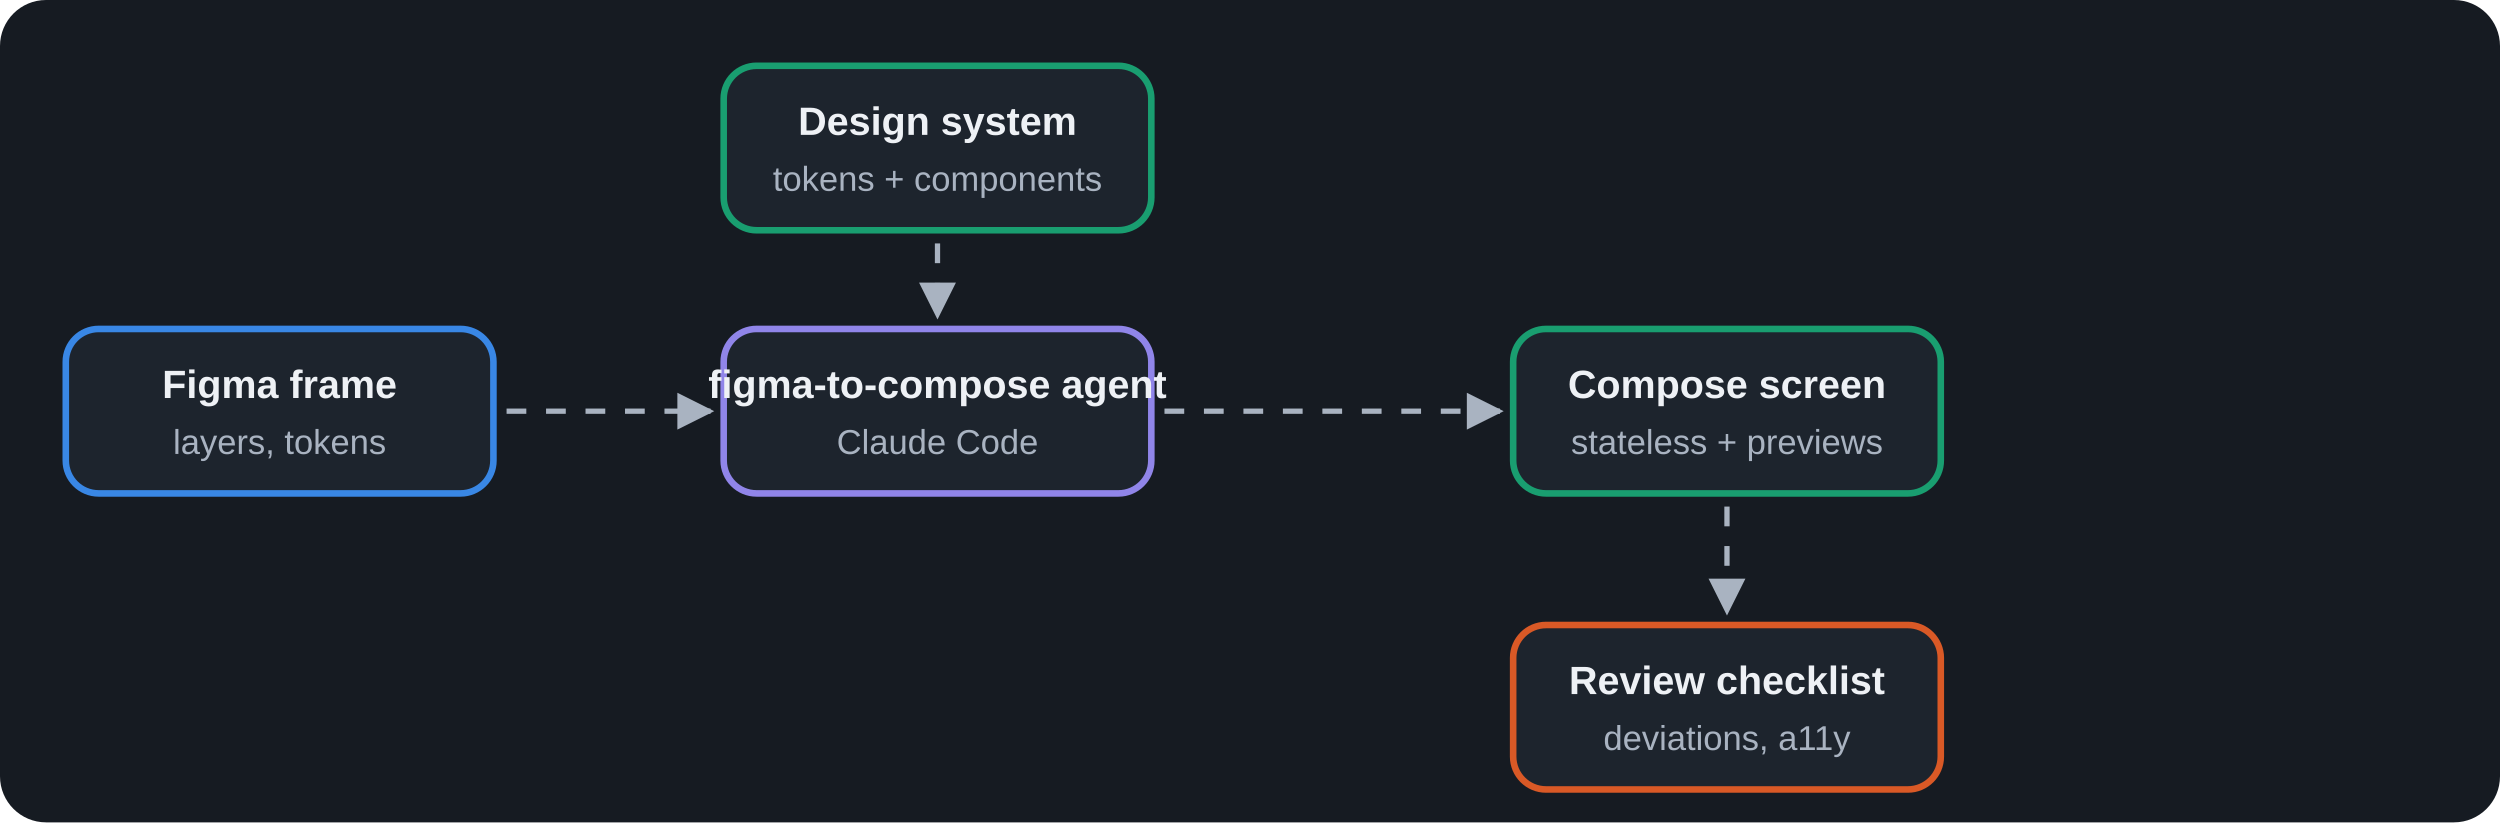
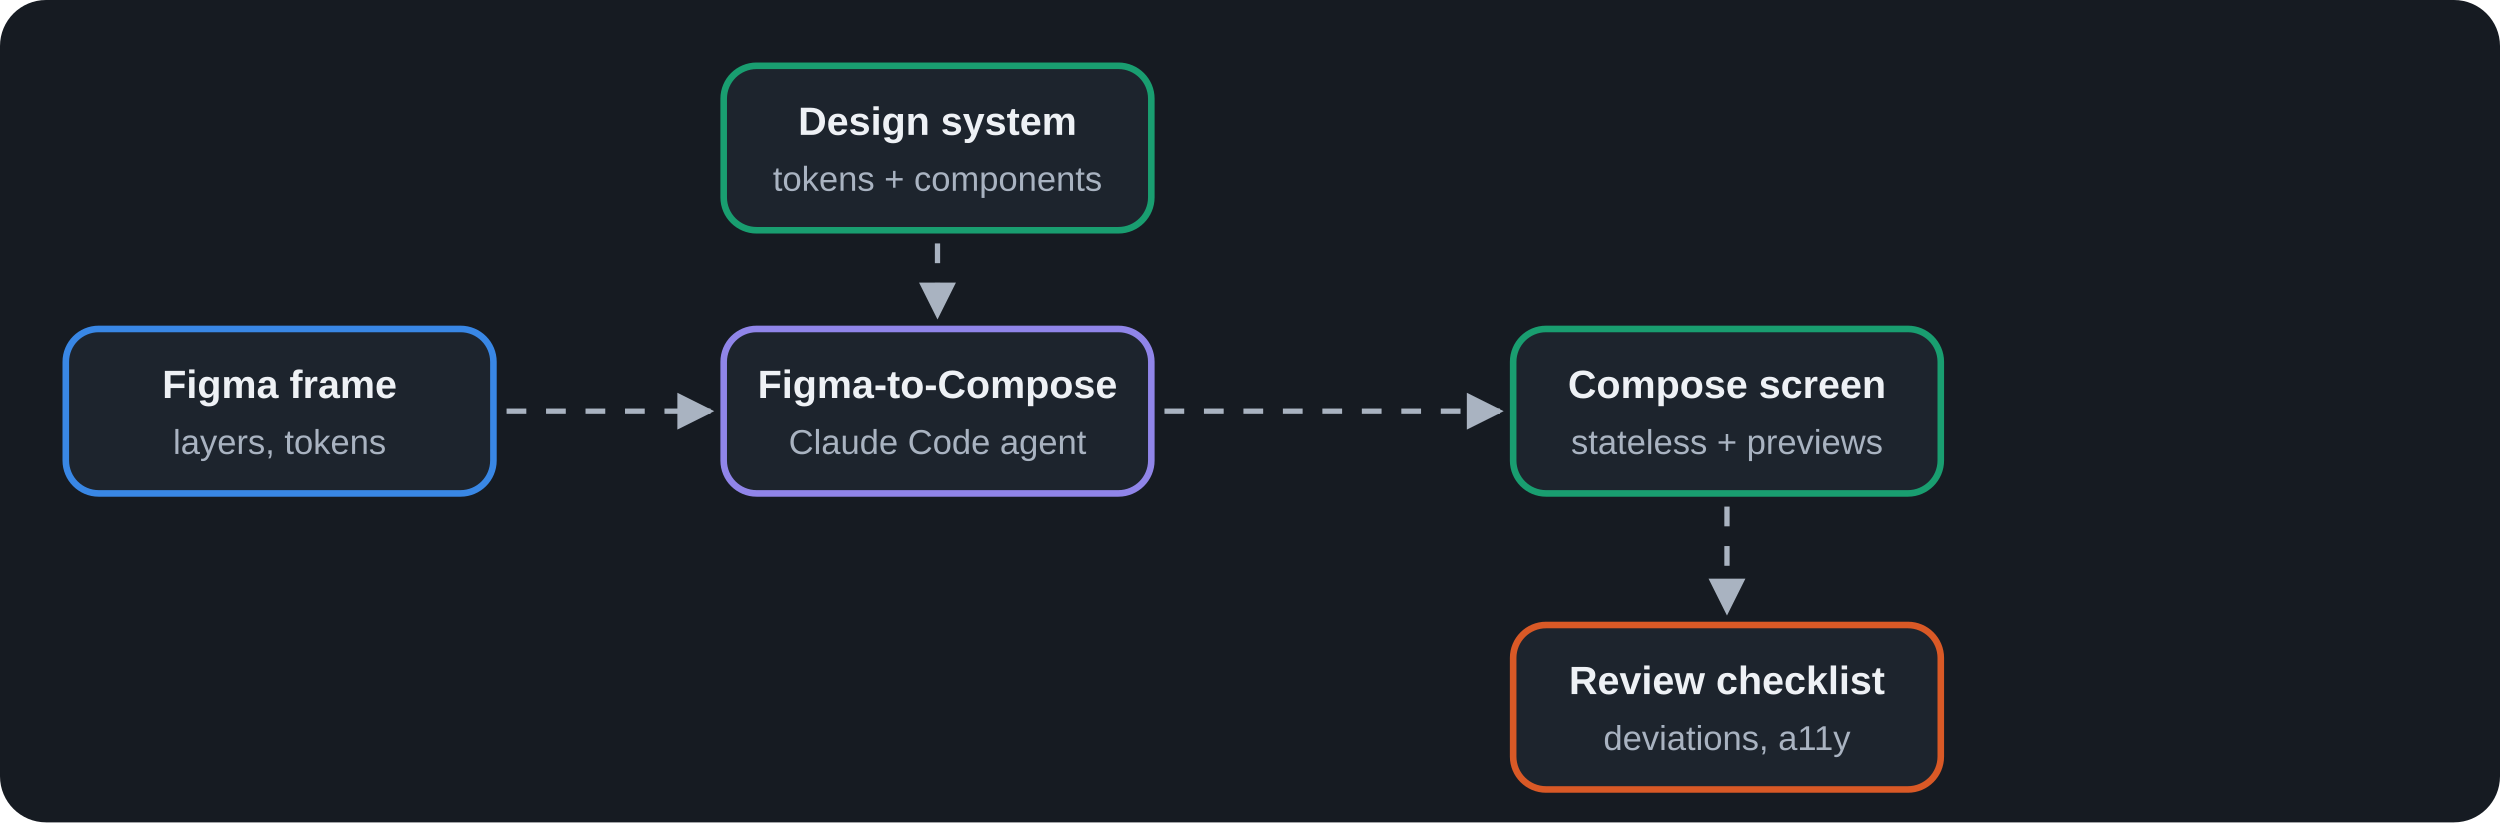
<svg xmlns="http://www.w3.org/2000/svg" id="arch-svg" viewBox="0 0 760 250" width="780" aria-label="Architecture diagram">
  <style>text{fill:#eef1f5;font:13px system-ui,Segoe UI,Arial,sans-serif}.m{fill:#a9b3c1}.flow{stroke-dasharray:6 6;animation:dash 1.1s linear infinite}@keyframes dash{to{stroke-dashoffset:-12}}</style>
  <rect width="100%" height="100%" rx="14" fill="#161b22" />
  <defs>
    <marker id="ar" viewBox="0 0 10 10" refX="9" refY="5" markerWidth="7" markerHeight="7" orient="auto">
      <path d="M0 0L10 5L0 10z" fill="#a9b3c1" />
    </marker>
  </defs>
  <line x1="154" y1="125" x2="216" y2="125" stroke="#a9b3c1" stroke-width="1.6" class="flow" marker-end="url(#ar)" />
  <line x1="285" y1="74" x2="285" y2="96" stroke="#a9b3c1" stroke-width="1.6" class="flow" marker-end="url(#ar)" />
  <line x1="354" y1="125" x2="456" y2="125" stroke="#a9b3c1" stroke-width="1.6" class="flow" marker-end="url(#ar)" />
  <line x1="525" y1="154" x2="525" y2="186" stroke="#a9b3c1" stroke-width="1.6" class="flow" marker-end="url(#ar)" />
  <g>
    <rect x="20" y="100" width="130" height="50" rx="10" fill="#1d242d" stroke="#3987e5" stroke-width="2" />
    <text x="85" y="121" text-anchor="middle" style="font-weight:700;font-size:12px">Figma frame</text>
    <text x="85" y="138" text-anchor="middle" class="m" style="font-size:10.5px">layers, tokens</text>
  </g>
  <g>
    <rect x="220" y="100" width="130" height="50" rx="10" fill="#1d242d" stroke="#9085e9" stroke-width="2" />
-     <text x="285" y="121" text-anchor="middle" style="font-weight:700;font-size:12px">figma-to-compose agent</text>
-     <text x="285" y="138" text-anchor="middle" class="m" style="font-size:10.5px">Claude Code</text>
+     <text x="285" y="121" text-anchor="middle" style="font-weight:700;font-size:12px">Figma-to-Compose</text>
+     <text x="285" y="138" text-anchor="middle" class="m" style="font-size:10.5px">Claude Code agent</text>
  </g>
  <g>
    <rect x="220" y="20" width="130" height="50" rx="10" fill="#1d242d" stroke="#199e70" stroke-width="2" />
    <text x="285" y="41" text-anchor="middle" style="font-weight:700;font-size:12px">Design system</text>
    <text x="285" y="58" text-anchor="middle" class="m" style="font-size:10.5px">tokens + components</text>
  </g>
  <g>
    <rect x="460" y="100" width="130" height="50" rx="10" fill="#1d242d" stroke="#199e70" stroke-width="2" />
    <text x="525" y="121" text-anchor="middle" style="font-weight:700;font-size:12px">Compose screen</text>
    <text x="525" y="138" text-anchor="middle" class="m" style="font-size:10.5px">stateless + previews</text>
  </g>
  <g>
    <rect x="460" y="190" width="130" height="50" rx="10" fill="#1d242d" stroke="#d95926" stroke-width="2" />
    <text x="525" y="211" text-anchor="middle" style="font-weight:700;font-size:12px">Review checklist</text>
    <text x="525" y="228" text-anchor="middle" class="m" style="font-size:10.5px">deviations, a11y</text>
  </g>
</svg>
